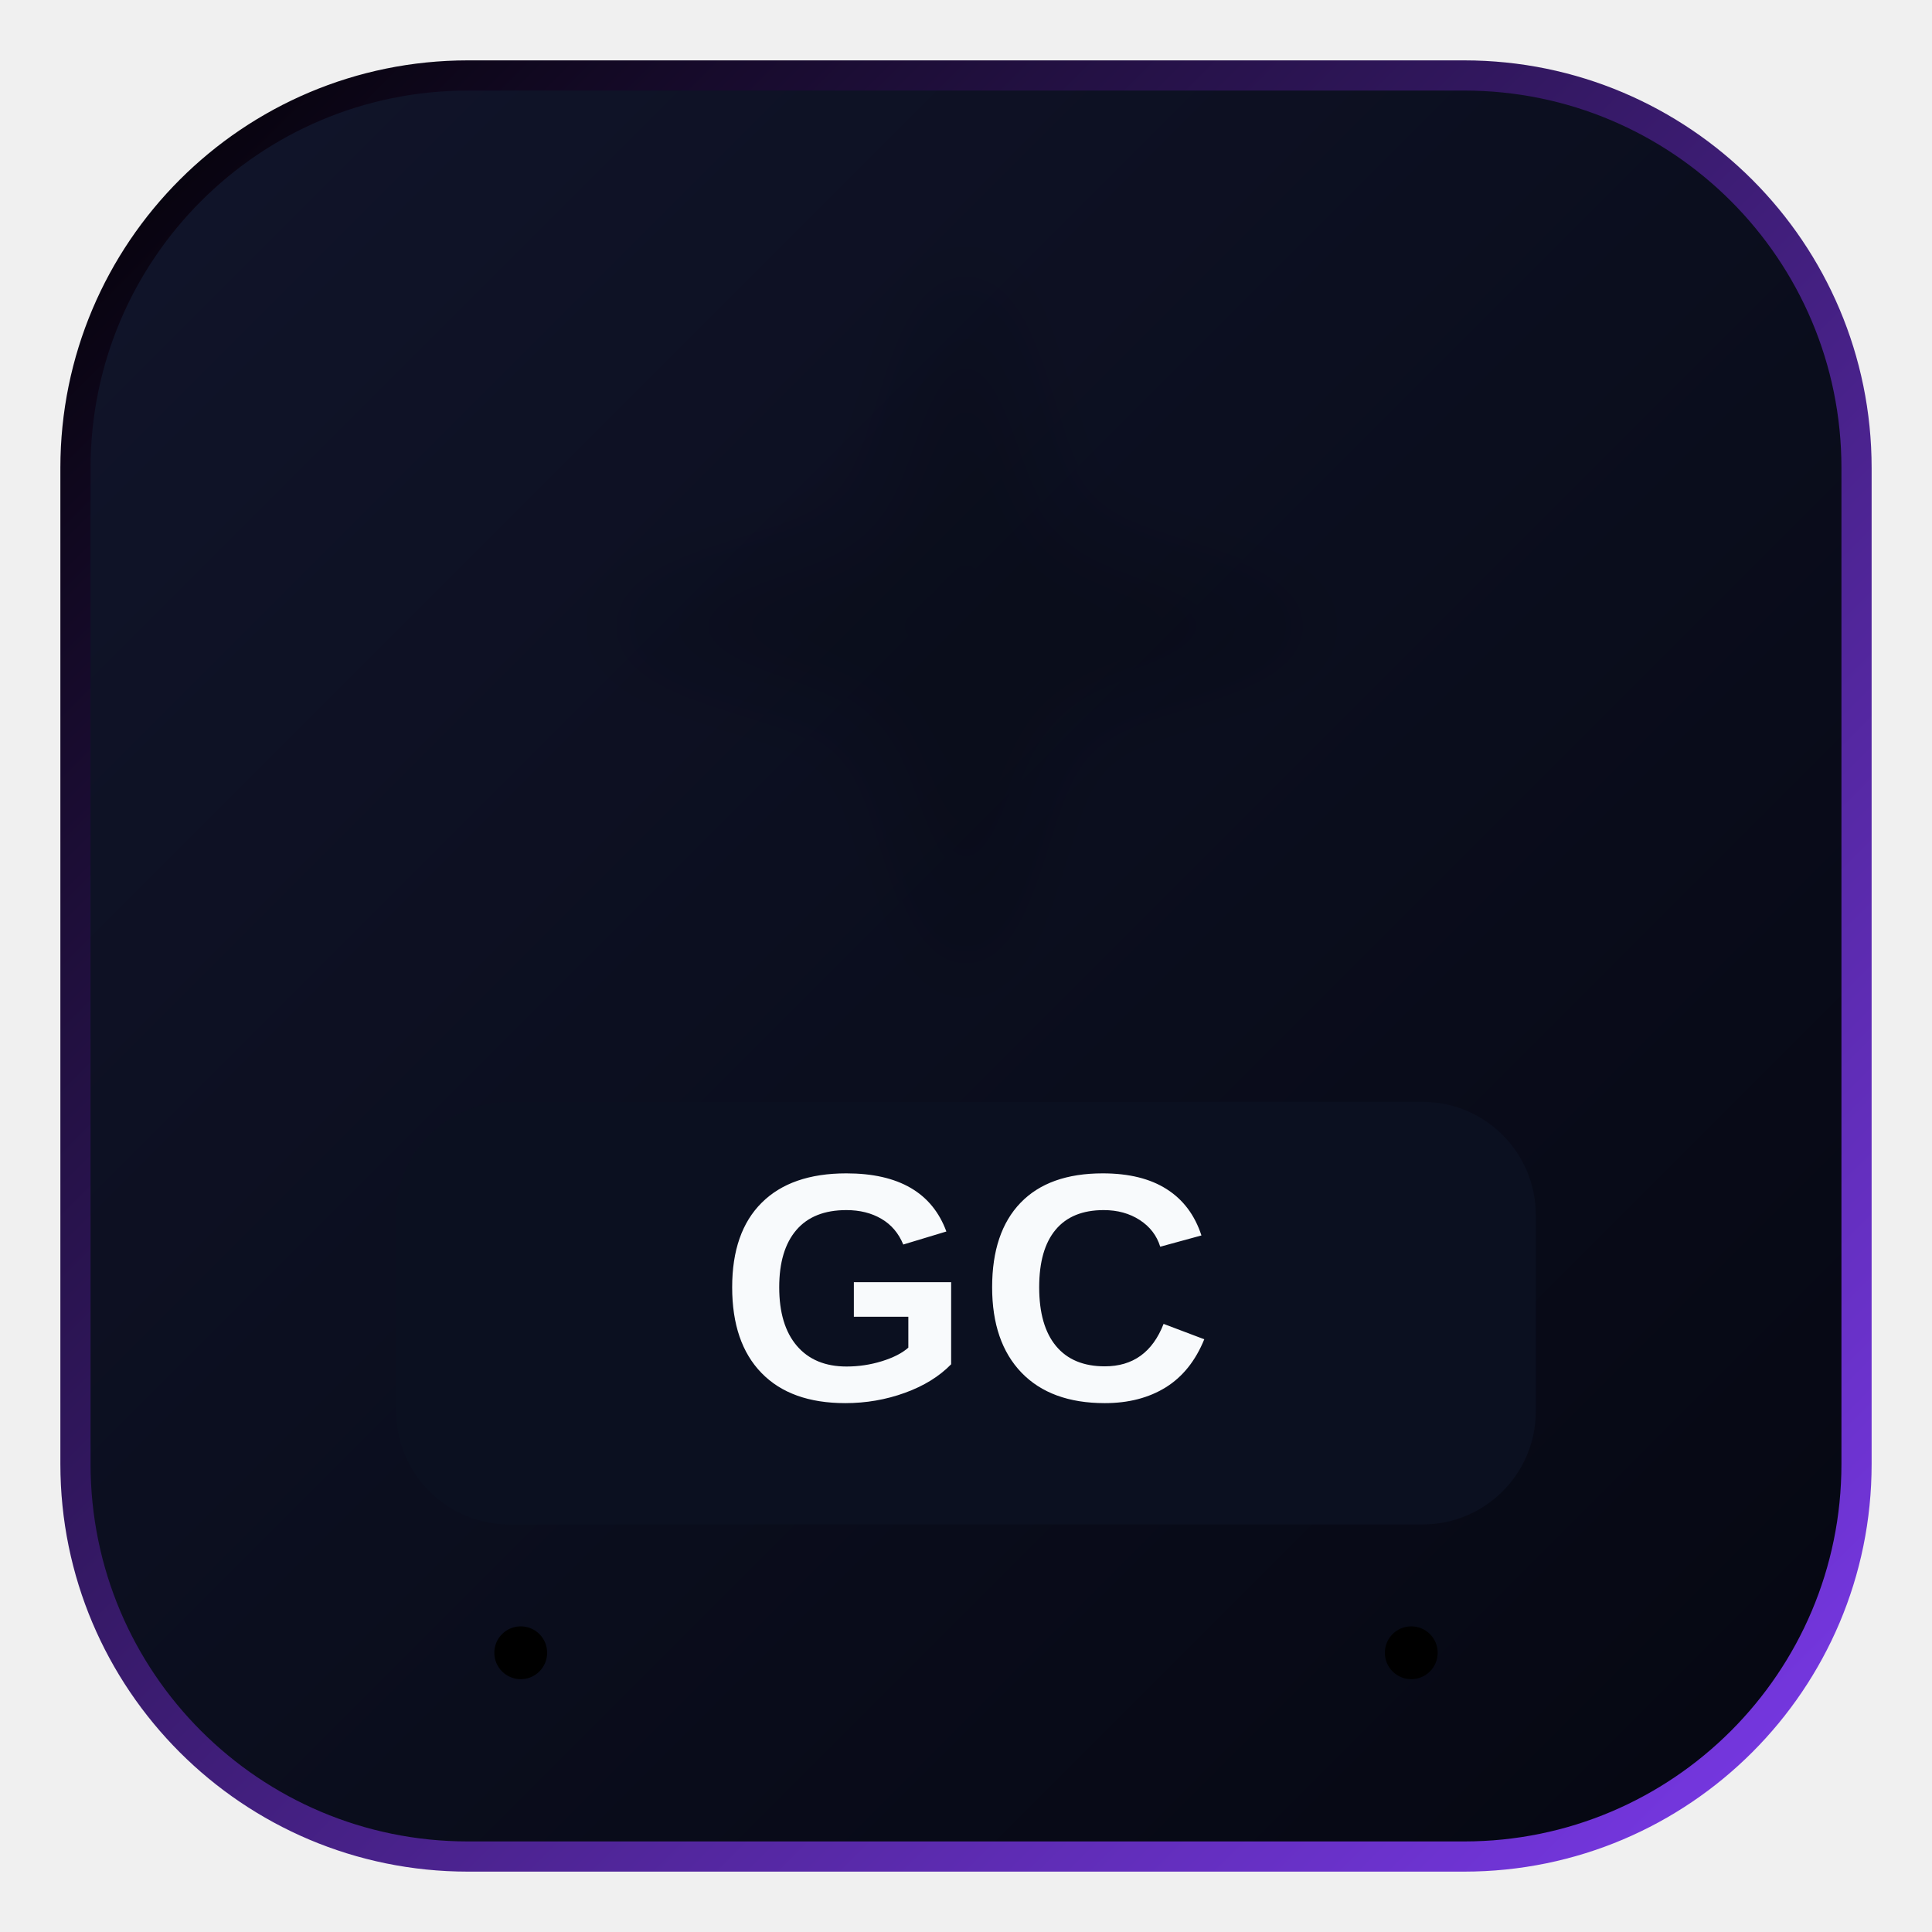
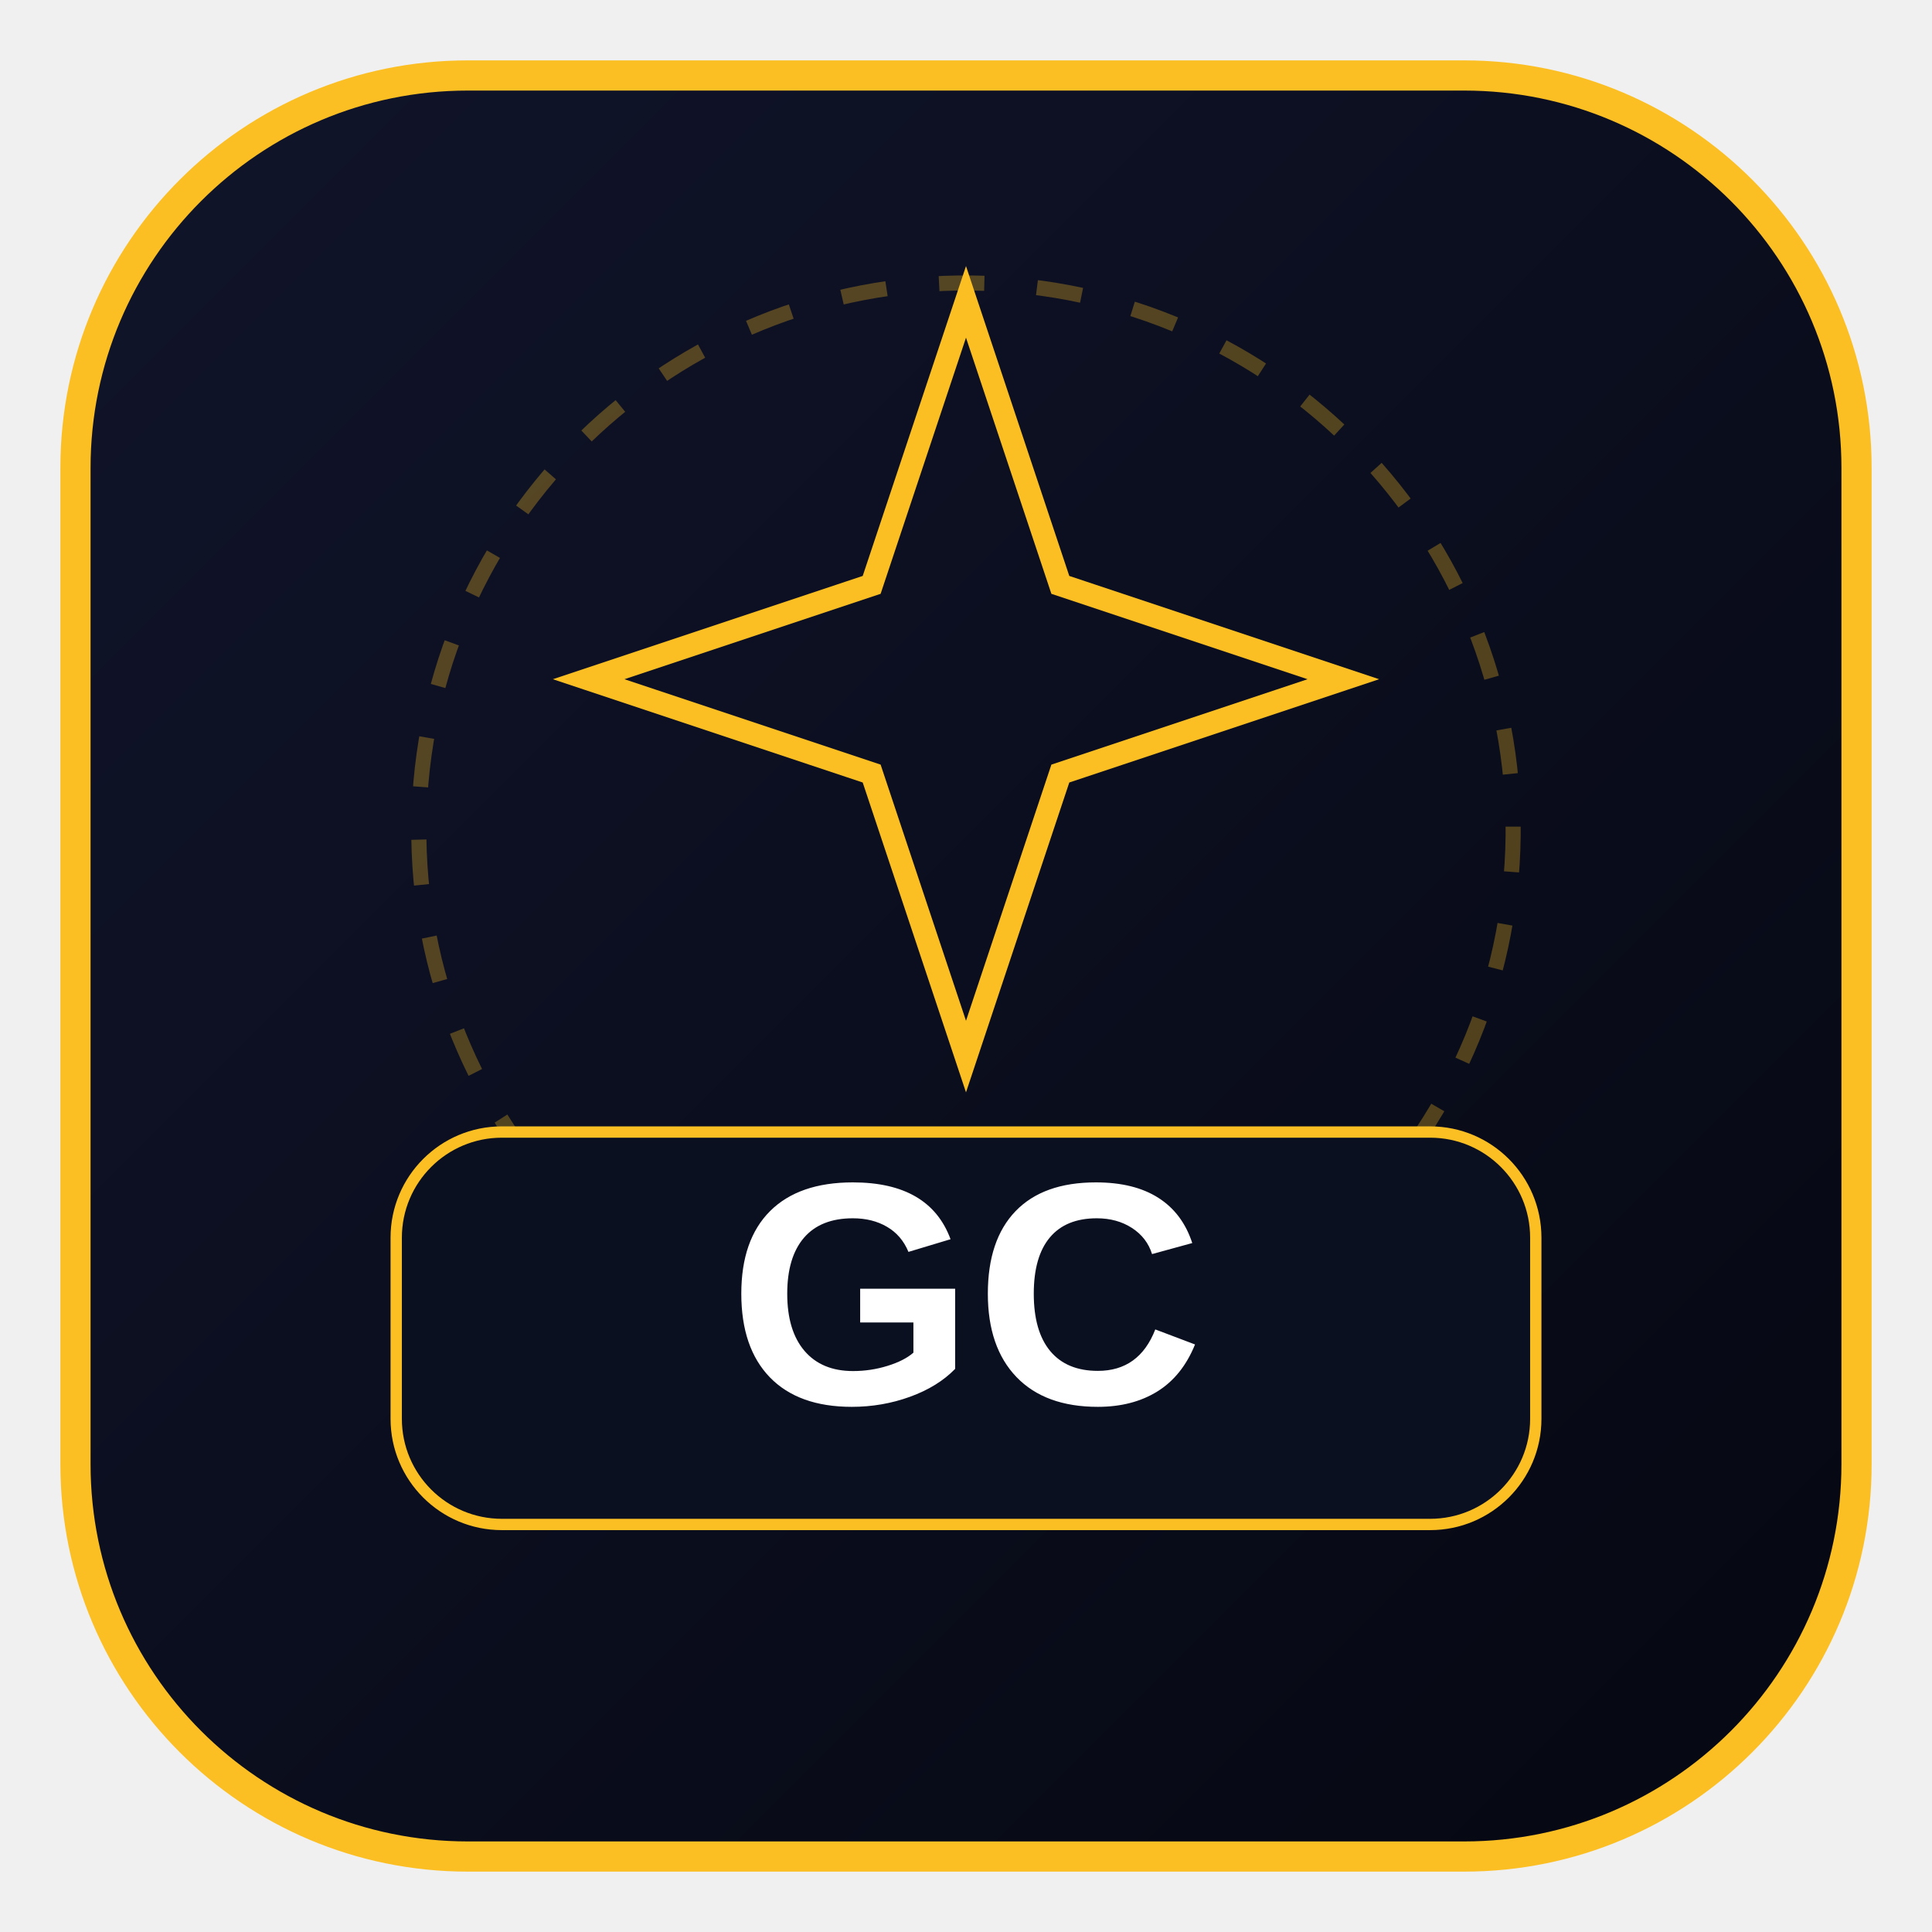
<svg xmlns="http://www.w3.org/2000/svg" width="512" height="512" viewBox="0 0 512 512">
  <defs>
-     <linearGradient id="bg" x1="0" y1="0" x2="1" y2="1">
+     <linearGradient id="b" x1="0" y1="0" x2="1" y2="1">
      <stop stop-color="#11152b" />
      <stop offset="1" stop-color="#050711" />
    </linearGradient>
-     <linearGradient id="glow" x1="0" y1="0" x2="1" y2="1">
-       <stop stop-color="fbbf24" />
-       <stop offset="1" stop-color="#7c3aed" />
-     </linearGradient>
-     <filter id="shadow">
-       <feGaussianBlur stdDeviation="12" />
-     </filter>
  </defs>
-   <rect x="20" y="20" width="472" height="472" rx="104" fill="url(#bg)" stroke="url(#glow)" stroke-width="8" />
-   <circle cx="256" cy="238" r="151" fill="none" stroke="fbbf24" stroke-opacity=".22" stroke-width="3" />
-   <circle cx="256" cy="238" r="125" fill="none" stroke="fbbf24" stroke-opacity=".45" stroke-width="2" stroke-dasharray="10 15" transform="rotate(185 256 238)" />
-   <path d="M256 66 L280 142 L356 166 L280 190 L256 266 L232 190 L156 166 L232 142 Z" fill="fbbf24" opacity=".16" filter="url(#shadow)" />
-   <path d="M256 91 L274 157 L340 175 L274 193 L256 259 L238 193 L172 175 L238 157 Z" fill="none" stroke="fbbf24" stroke-width="5" stroke-linejoin="round" />
-   <rect x="105" y="292" width="302" height="112" rx="30" fill="#0b1020" stroke="fbbf24" stroke-opacity=".7" stroke-width="3" />
-   <text x="256" y="371" fill="#f8fafc" font-family="Arial,Helvetica,sans-serif" font-size="86" font-weight="800" text-anchor="middle" letter-spacing="2">GC</text>
-   <path d="M138 438 H374" stroke="fbbf24" stroke-width="5" stroke-linecap="round" />
-   <circle cx="138" cy="438" r="7" fill="fbbf24" />
-   <circle cx="374" cy="438" r="7" fill="fbbf24" />
+   <rect x="20" y="20" width="472" height="472" rx="104" fill="url(#b)" stroke="#fbbf24" stroke-width="8" />
+   <circle cx="256" cy="220" r="145" fill="none" stroke="#fbbf24" stroke-opacity=".3" stroke-width="4" stroke-dasharray="12 14" transform="rotate(185 256 220)" />
+   <path d="M256 80 L281 155 L356 180 L281 205 L256 280 L231 205 L156 180 L231 155 Z" fill="none" stroke="#fbbf24" stroke-width="6" />
+   <rect x="105" y="300" width="302" height="104" rx="28" fill="#0b1020" stroke="#fbbf24" stroke-width="3" />
+   <text x="256" y="372" fill="#fff" font-family="Arial,sans-serif" font-size="84" font-weight="800" text-anchor="middle">GC</text>
</svg>
